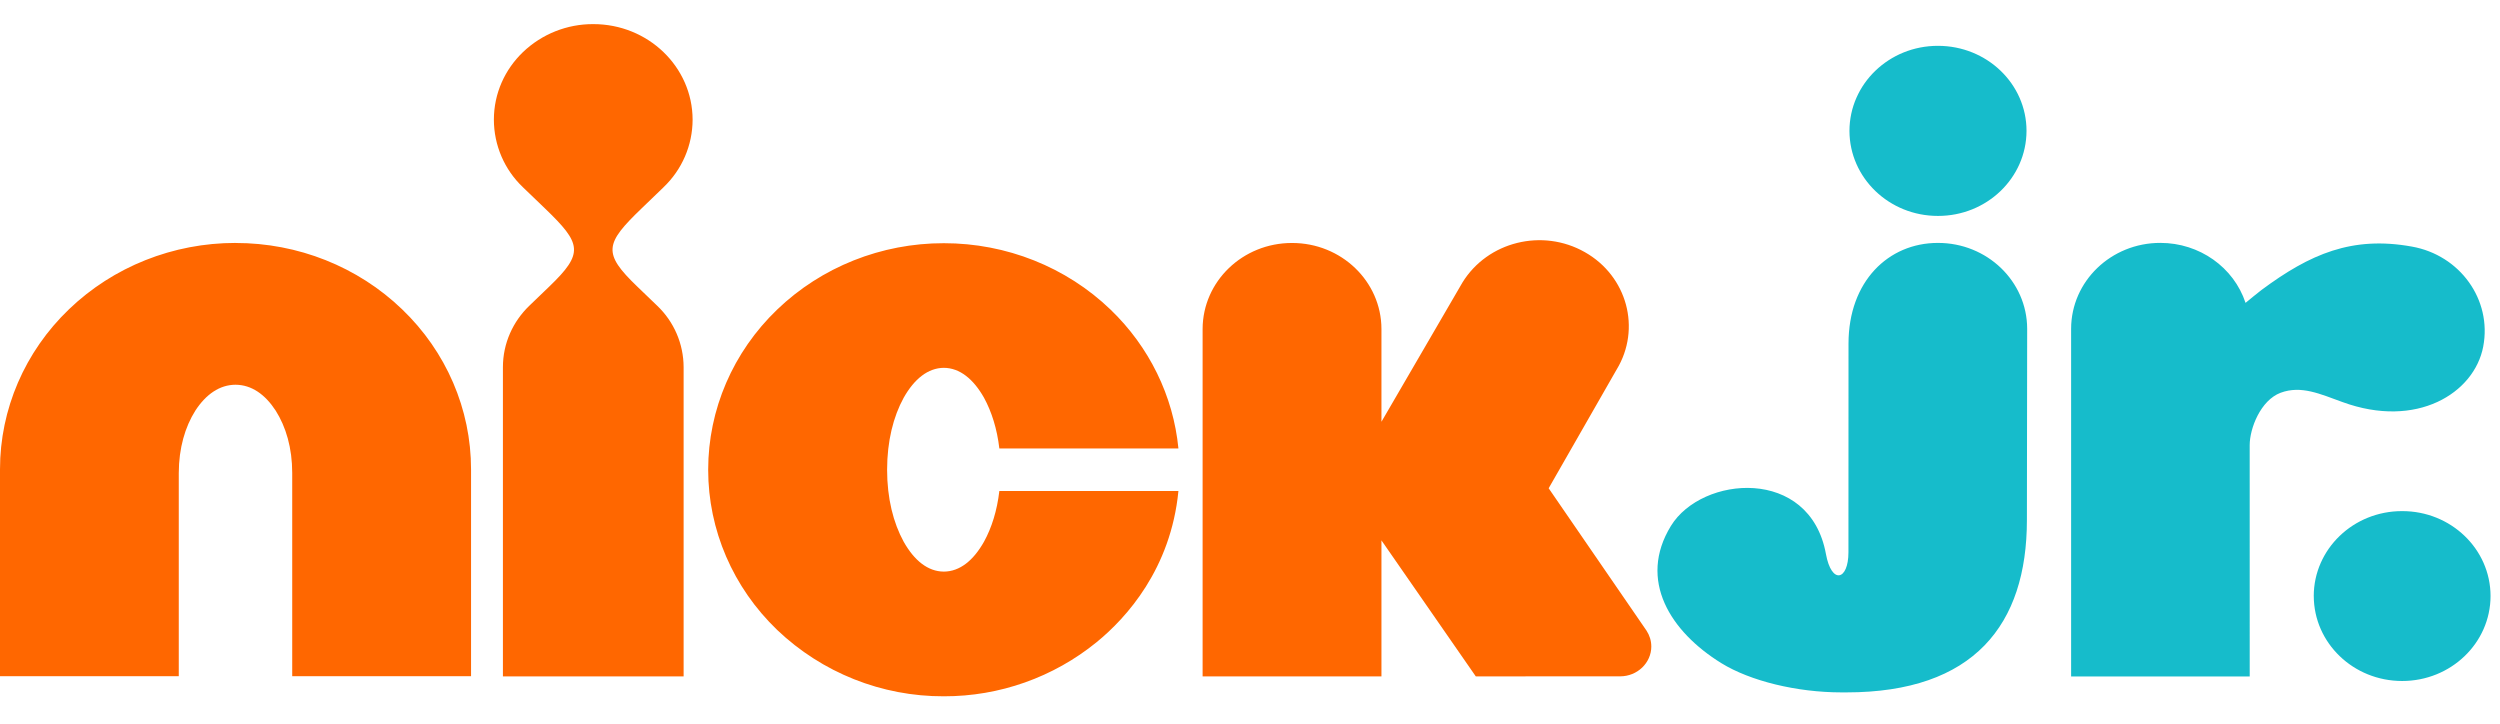
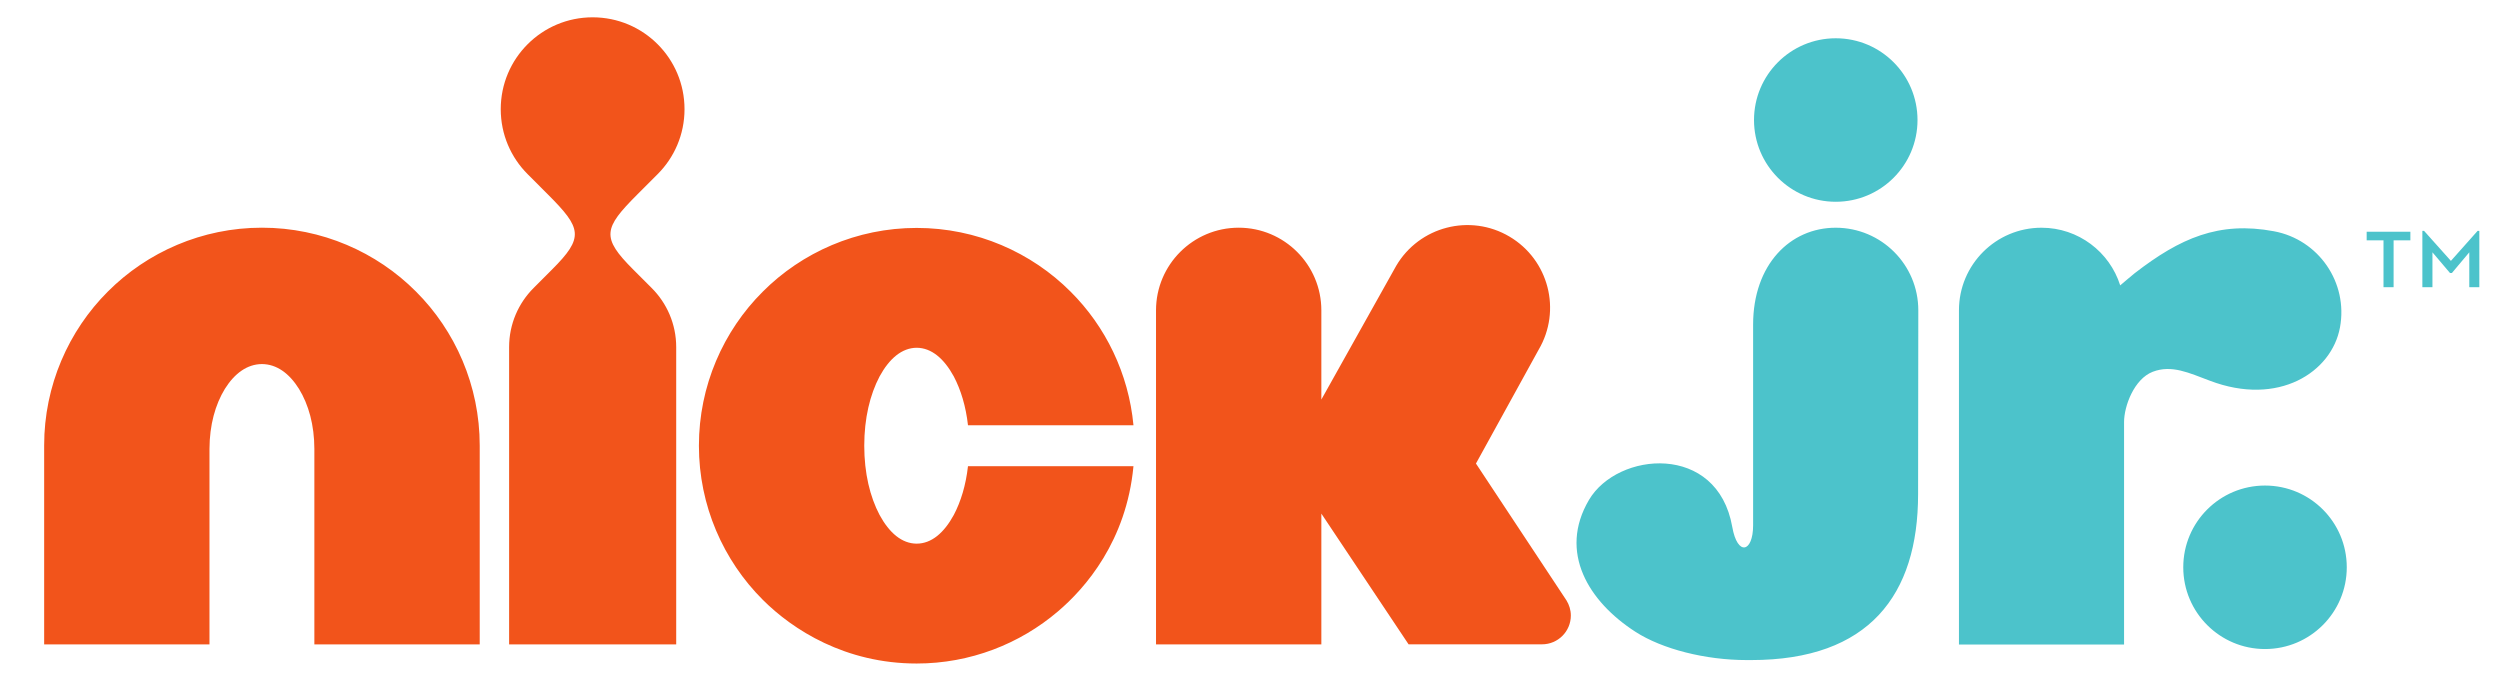
- <svg xmlns="http://www.w3.org/2000/svg" xmlns:xlink="http://www.w3.org/1999/xlink" width="114" height="33">
-   <defs>
-     <path id="b" d="M120.507 101.178c.004-2.142 1.808-3.876 4.03-3.871 2.223-.005 4.029 1.728 4.032 3.87v.001c-.003 2.143-1.808 3.877-4.031 3.875-2.223.002-4.027-1.732-4.03-3.875zm-2.92 3.67h-8.144V88.992c.003-2.167 1.825-3.919 4.07-3.916h.002c1.772 0 3.342 1.104 3.882 2.735.148-.12.567-.47.724-.586l.006-.004c2.219-1.647 4.133-2.467 6.847-1.978 2.204.388 3.665 2.427 3.262 4.554l-.001.008c-.406 2.126-3.037 3.767-6.42 2.528-1.023-.37-1.88-.769-2.817-.424-.917.344-1.412 1.628-1.412 2.39zm-10.16-7.138c0 4.779-2.418 7.863-8.231 7.863h-.223c-2.032 0-4.161-.517-5.488-1.338-2.305-1.427-3.811-3.775-2.291-6.253 1.408-2.299 6.337-2.72 7.068 1.278.255 1.401 1.027 1.218 1.027-.075l.003-9.515c0-2.844 1.824-4.594 4.074-4.593 2.244-.005 4.066 1.745 4.073 3.91v.003l-.012 8.72zm-4.056-13.864c-2.225.003-4.032-1.732-4.036-3.878.004-2.146 1.811-3.881 4.037-3.878 2.23 0 4.037 1.735 4.037 3.877v.002c-.005 2.146-1.814 3.881-4.038 3.877z" />
-     <path id="a" d="M15 75.099h75.3v30.651H15z" />
-     <path id="d" d="M90.3 103.475c0 .754-.638 1.366-1.421 1.366l-6.583.002-4.302-6.202v6.204h-8.155V89c.006-2.17 1.831-3.924 4.077-3.92 2.247-.004 4.073 1.75 4.078 3.92v4.232l3.692-6.347c1.148-1.868 3.644-2.488 5.583-1.387 1.93 1.091 2.58 3.488 1.45 5.353l-.01.016-3.09 5.398 4.465 6.496c.134.208.215.45.215.714m-30.43-4.77c.352-.639.597-1.42.701-2.315h8.166c-.346 3.548-2.368 5.783-3.732 6.895a10.995 10.995 0 0 1-6.964 2.466 10.96 10.96 0 0 1-7.6-3.025c-2.015-1.934-3.148-4.564-3.147-7.307 0-2.741 1.132-5.37 3.147-7.303 2.019-1.94 4.75-3.029 7.6-3.026 2.848-.002 5.581 1.086 7.599 3.026 1.766 1.698 2.863 3.938 3.097 6.333H60.57c-.104-.893-.35-1.673-.7-2.314-.483-.852-1.104-1.357-1.83-1.362-.727.005-1.35.51-1.831 1.362-.474.864-.756 1.98-.757 3.285 0 1.307.284 2.422.757 3.285.481.853 1.102 1.358 1.83 1.36.728-.002 1.348-.507 1.83-1.36M45.257 82.54l-1 .963c-1.671 1.608-1.79 2.035-.2 3.562l.91.875a3.878 3.878 0 0 1 1.206 2.802v14.102h-8.24v-14.1c0-1.095.46-2.086 1.206-2.804l.91-.875c1.59-1.529 1.47-1.954-.2-3.562l-1.002-.963a4.256 4.256 0 0 1-1.326-3.083c0-1.205.506-2.294 1.328-3.083A4.608 4.608 0 0 1 42.05 75.1c2.498-.005 4.528 1.945 4.533 4.357a4.262 4.262 0 0 1-1.328 3.083M25.74 85.08c2.846-.004 5.578 1.083 7.594 3.022 2.015 1.932 3.147 4.56 3.146 7.302v9.43h-8.155v-9.27c0-1.13-.282-2.096-.756-2.843-.482-.738-1.1-1.174-1.83-1.177-.725.002-1.348.44-1.829 1.177-.473.748-.754 1.713-.758 2.843v9.27H15v-9.429c-.001-2.742 1.132-5.37 3.146-7.302 2.018-1.94 4.749-3.027 7.596-3.025" />
-     <clipPath id="c">
-       <use xlink:href="#a" />
-     </clipPath>
-   </defs>
-   <use fill="#16bccb" xlink:href="#b" transform="translate(-15 -74)" />
-   <g clip-path="url(#c)" transform="translate(-15 -74)">
-     <use fill="#ff6700" xlink:href="#d" />
+ <svg xmlns="http://www.w3.org/2000/svg" viewBox="0 0 684 186" height="186" width="684" xml:space="preserve" id="svg136" version="1.1">
+   <defs id="defs140" />
+   <g style="opacity:1" transform="matrix(1.333333,0,0,-1.333333,0,186)" id="g144">
+     <g style="image-rendering:auto" transform="matrix(0.1,0,0,0.1,-45.09092,-103.5953)" id="g146">
+       <path id="path148" style="fill:#4cc3cb;fill-opacity:1;fill-rule:nonzero;stroke:none" d="m 4217.88,2016.92 c 92.69,0 167.76,75.12 167.76,167.72 0,92.71 -75.07,167.78 -167.76,167.78 -92.61,0 -167.74,-75.07 -167.74,-167.78 0,-92.6 75.13,-167.72 167.74,-167.72 z m 1034.67,-257.85 c 17.03,91.94 -43.68,180.33 -135.67,197.36 -112.95,21.14 -192.6,-14.33 -284.93,-85.61 l -0.23,-0.14 c -6.5,-5.05 -23.95,-20.18 -30.16,-25.32 -21.67,68.61 -85.81,118.31 -161.44,118.31 -93.65,0 -169.43,-75.82 -169.43,-169.39 v -685.85 h 338.79 v 456.27 c 0,32.94 20.58,88.47 58.78,103.34 39.03,14.95 74.52,-2.33 117.16,-18.27 140.74,-53.63 250.15,17.33 267.13,109.3 z m -1034.67,204.6 c -93.6,0.05 -169.53,-75.72 -169.58,-198.8 v -411.85 c 0,-55.89 -32.2,-63.82 -42.8,-3.25 -30.4,173.14 -235.48,154.82 -294.01,55.37 -63.27,-107.32 -0.63,-208.86 95.34,-270.64 55.18,-35.58 143.66,-58 228.25,-58 h 9.29 c 241.9,0 342.47,133.6 342.47,340.37 l 0.43,377.41 c 0,93.52 -75.75,169.31 -169.39,169.39 z m 880.83,-529.06 c -92.59,0 -167.74,-74.97 -167.74,-167.72 0,-92.63 75.15,-167.76 167.74,-167.76 92.67,0 167.77,75.13 167.77,167.76 0,92.75 -75.1,167.72 -167.77,167.72" />
+       <path id="path150" style="fill:#f2541b;fill-opacity:1;fill-rule:nonzero;stroke:none" d="m 3665.38,1198.82 -185.82,280.94 128.61,233.55 c 47.56,80.68 20.76,184.65 -59.97,232.27 -80.65,47.56 -184.69,20.75 -232.25,-60.01 l -153.63,-274.51 v 183.05 c 0,93.62 -75.96,169.61 -169.6,169.61 -93.67,0 -169.67,-75.99 -169.67,-169.61 v -685.49 h 339.27 v 268.42 l 179.04,-268.31 273.83,0.08 c 32.64,0.03 59.08,26.47 59.08,59.11 0,11.37 -3.39,21.87 -8.89,30.9 z m -1333.43,518.53 c 30.23,-0.17 56.02,-22.03 76.14,-58.84 14.59,-27.81 24.79,-61.49 29.12,-100.14 h 339.57 c -9.96,106.39 -57.52,202.89 -128.85,273.95 -80.36,80.62 -193.15,131 -315.98,130.92 -122.89,0.08 -235.64,-50.3 -315.96,-130.92 -80.64,-80.32 -131.01,-193.13 -130.9,-315.98 -0.11,-122.82 50.26,-235.6 130.9,-316.01 61.85,-61.86 169.58,-130.95 315.96,-130.91 109.98,-0.04 211.81,40.42 289.57,106.68 56.78,48.12 140.88,144.81 155.26,298.23 h -339.57 c -4.33,-38.65 -14.53,-72.4 -29.12,-100.07 -20.12,-36.9 -45.91,-58.82 -76.14,-58.87 -30.33,0.05 -56.08,21.97 -76.14,58.87 -19.69,37.31 -31.42,85.6 -31.45,142.08 0.03,56.5 11.76,104.75 31.45,142.17 20.06,36.81 45.92,58.67 76.14,58.84 z m -531.63,356.2 c 34.15,34.11 55.22,81.26 55.22,133.33 0,52.13 -21.07,99.26 -55.22,133.37 -34.12,34.14 -81.23,55.18 -133.39,55.18 -51.99,0 -99.14,-21.04 -133.28,-55.18 -34.16,-34.11 -55.22,-81.24 -55.22,-133.37 0,-52.07 21.06,-99.22 55.22,-133.33 l 41.63,-41.68 c 69.51,-69.54 74.49,-87.96 8.36,-154.03 l -37.83,-37.91 c -31.05,-31.06 -50.21,-73.92 -50.21,-121.25 v -610 h 342.88 v 610 c 0,47.33 -19.22,90.19 -50.28,121.25 l -37.86,37.88 c -66.06,66.06 -61.15,84.52 8.33,154.07 z M 988.379,1963.72 c -122.871,0.08 -235.606,-50.3 -316.024,-130.91 -80.57,-80.32 -130.96,-193.06 -130.839,-316 v -408.19 h 339.246 v 401.26 c 0.168,48.86 11.816,90.7 31.543,123.04 19.992,31.93 45.886,50.81 76.074,50.98 30.281,-0.17 56.111,-19.05 76.091,-50.98 19.77,-32.34 31.42,-74.18 31.51,-123.04 v -401.26 h 339.31 v 408.19 c 0.03,122.94 -50.34,235.68 -130.93,316 -80.34,80.61 -193.09,130.99 -315.981,130.91" />
+       <path id="path152" style="fill:#4cc3cb;fill-opacity:1;fill-rule:nonzero;stroke:none" d="m 5421.61,1957.23 h 3.45 l 55.1,-61.61 54.83,61.61 h 3.5 v -115.57 h -20.61 v 71.56 l -35.75,-42.53 h -3.78 l -36.07,42.53 v -71.56 h -20.67 z m -79.75,-19.46 h -34.55 v 17.65 h 89.7 v -17.65 h -34.44 v -96.11 h -20.71 v 96.11" />
+     </g>
  </g>
</svg>
